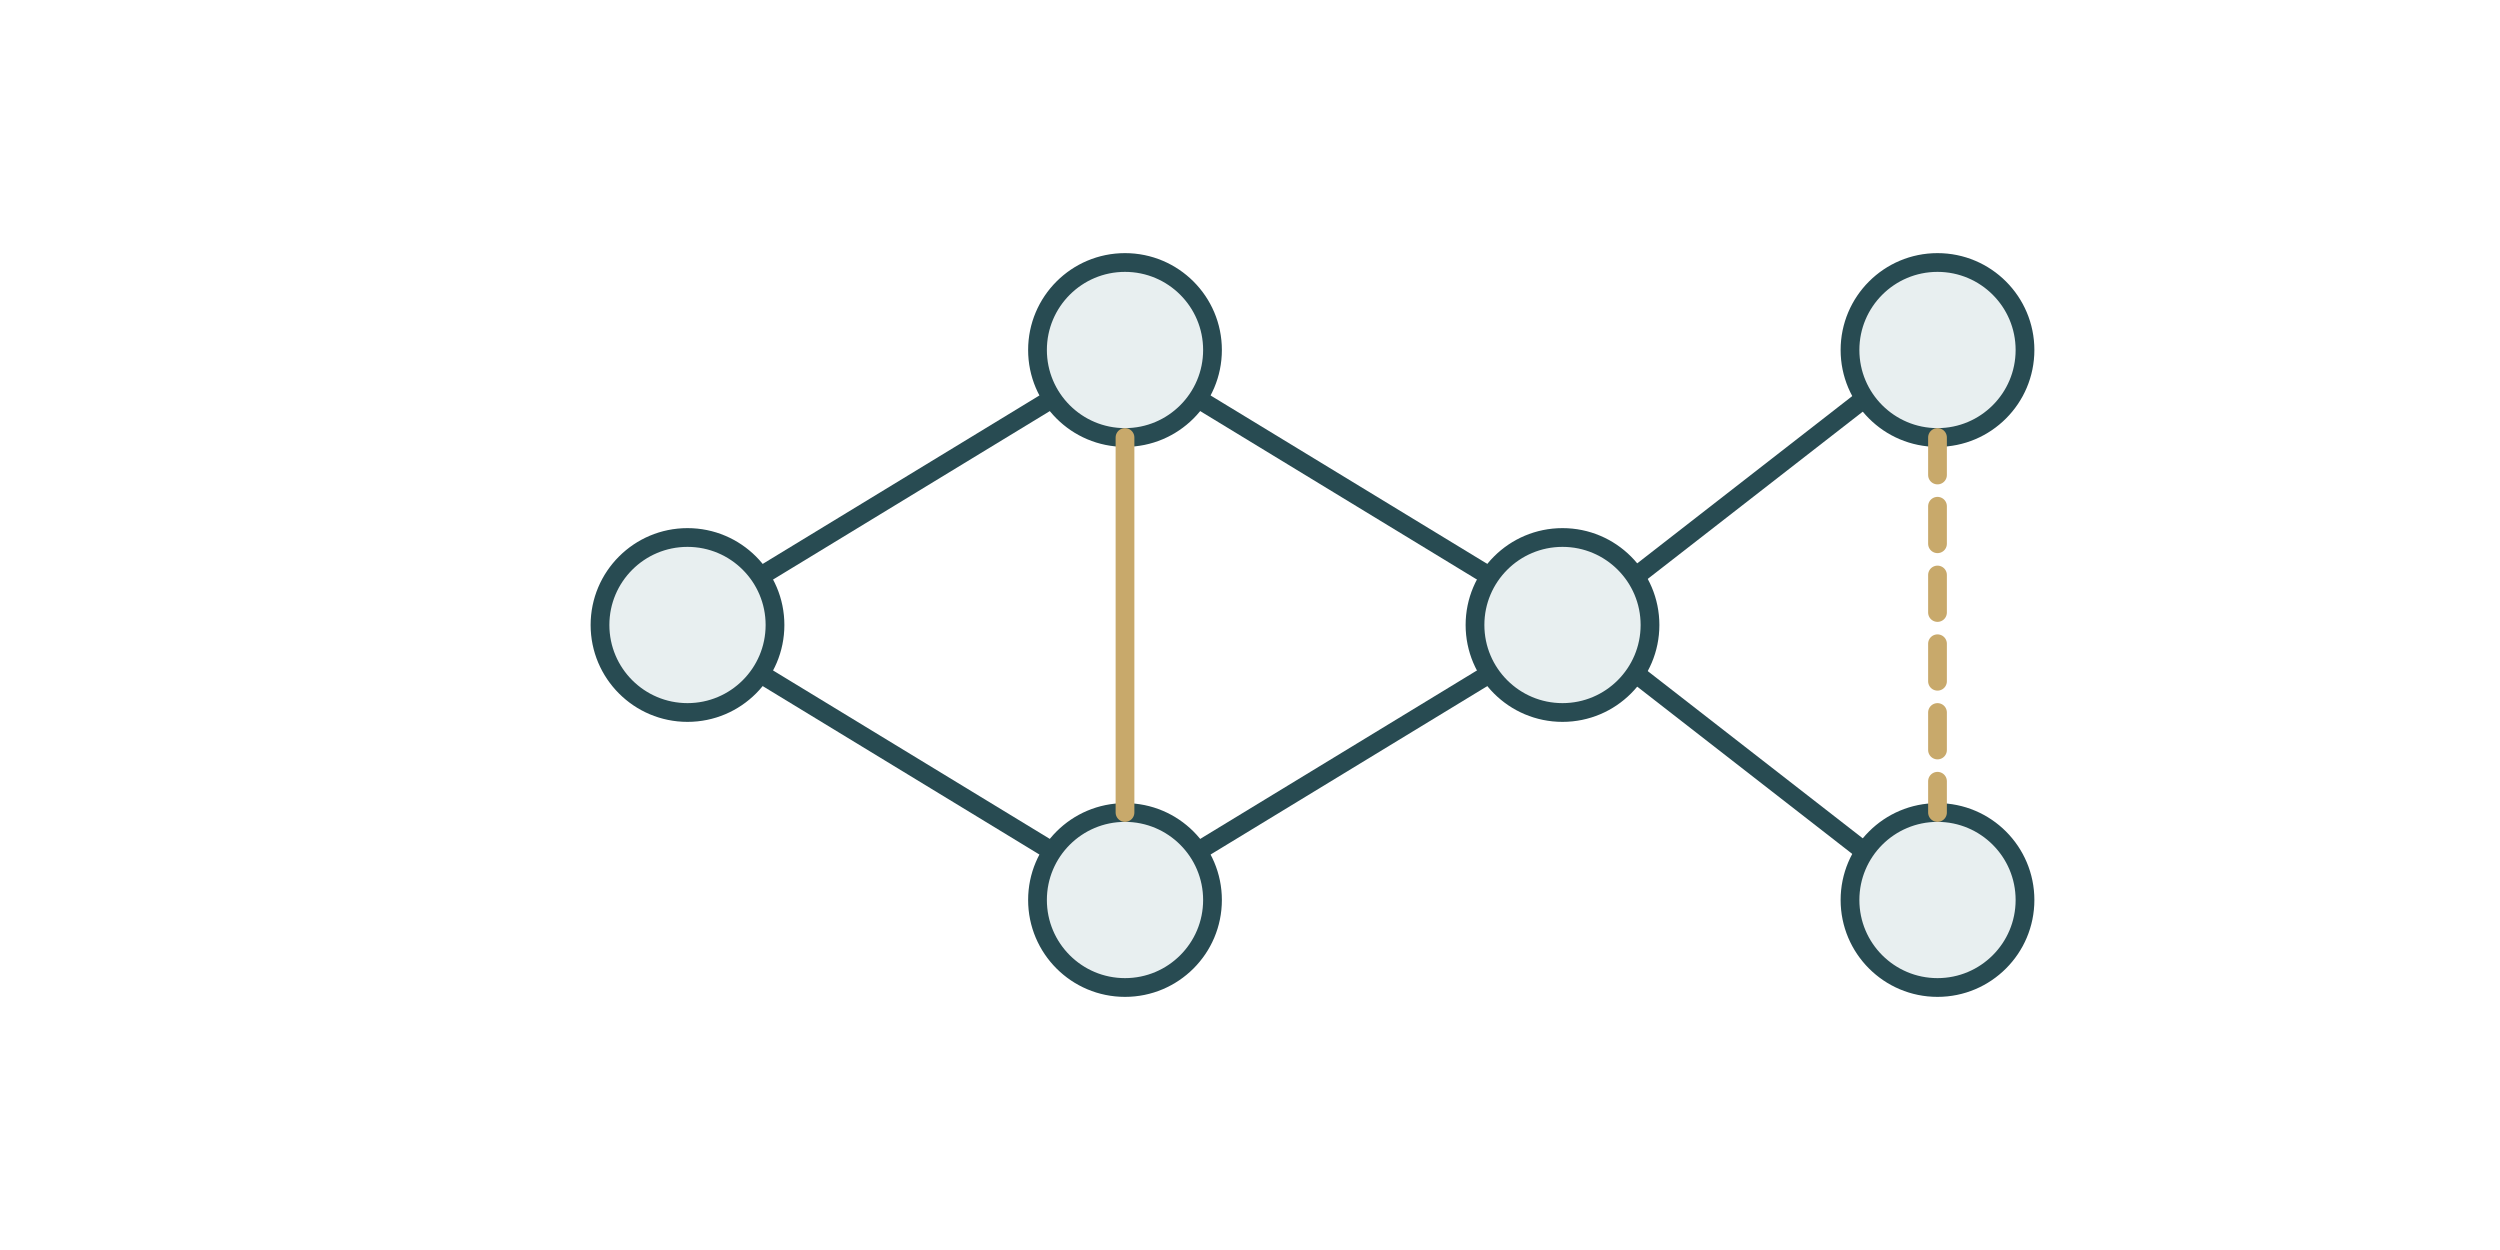
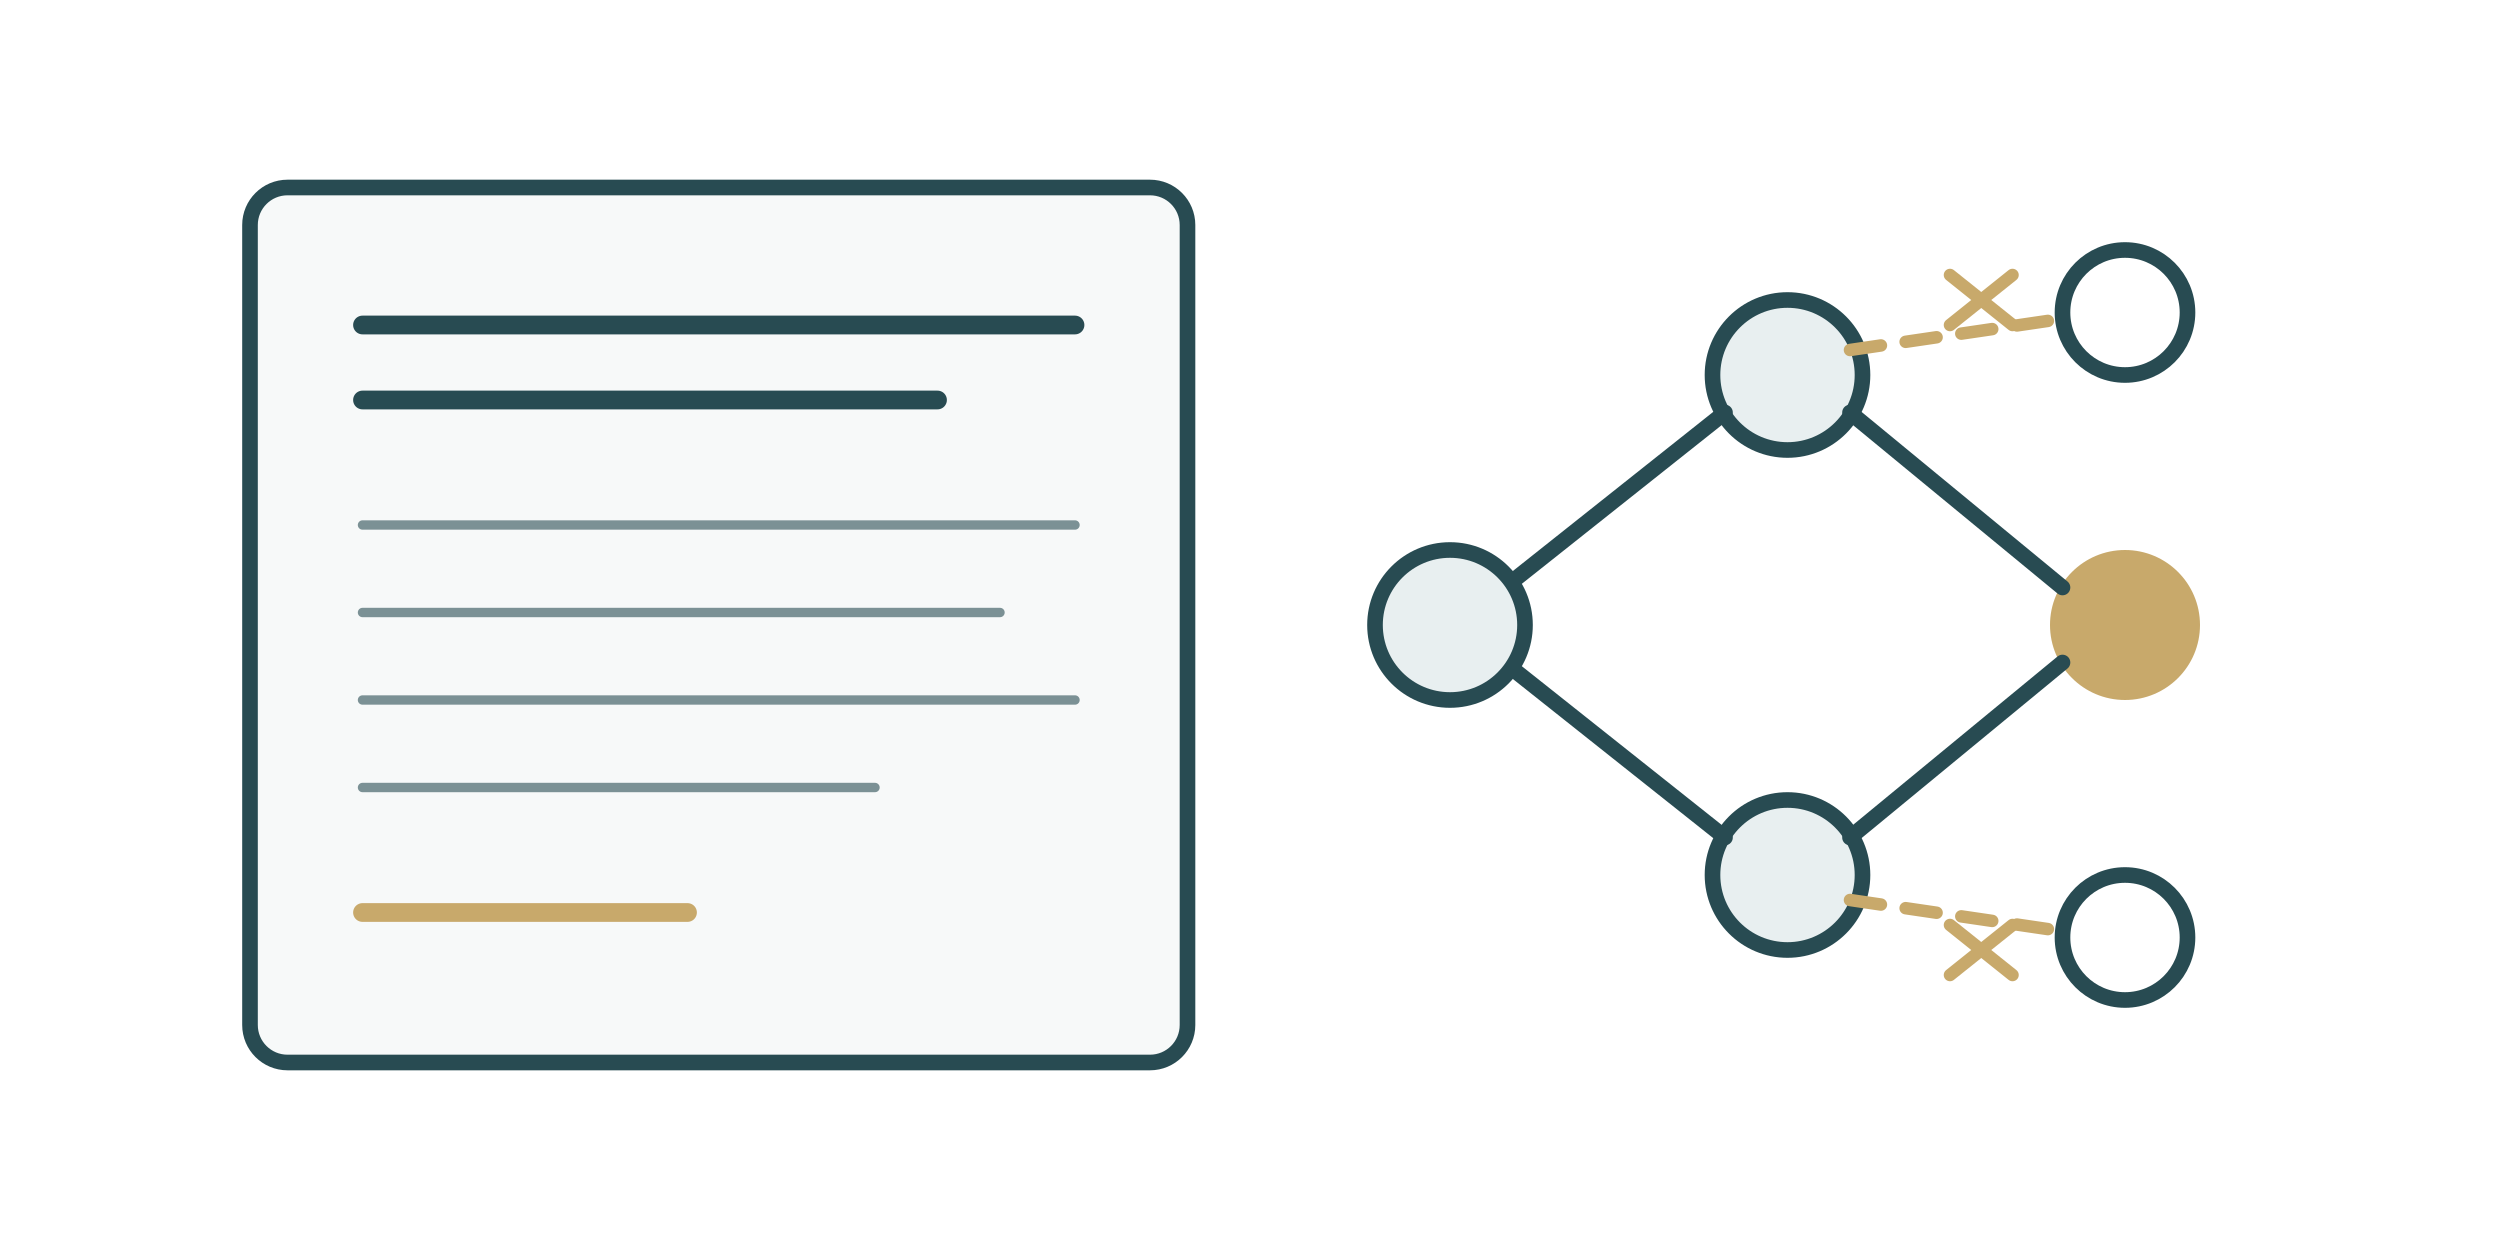
- <svg xmlns="http://www.w3.org/2000/svg" viewBox="0 0 400 200" role="img" aria-label="Graph network with a pruned connection">
+ <svg xmlns="http://www.w3.org/2000/svg" viewBox="0 0 400 200" font-family="Manrope, Arial, sans-serif" role="img" aria-label="Research paper with a pruned graph network">
  <rect width="400" height="200" fill="#ffffff" />
-   <g fill="none" stroke="#284b52" stroke-width="3" stroke-linecap="round" stroke-linejoin="round">
-     <circle cx="110" cy="100" r="14" fill="#e8eff0" />
-     <circle cx="180" cy="56" r="14" fill="#e8eff0" />
-     <circle cx="180" cy="144" r="14" fill="#e8eff0" />
-     <circle cx="250" cy="100" r="14" fill="#e8eff0" />
-     <circle cx="310" cy="56" r="14" fill="#e8eff0" />
-     <circle cx="310" cy="144" r="14" fill="#e8eff0" />
-     <path d="M122 92 L168 64 M122 108 L168 136 M192 64 L238 92 M192 136 L238 108 M262 92 L298 64 M262 108 L298 136" />
-     <path d="M310 70 V130" stroke="#c8a96b" stroke-dasharray="6 5" />
-     <path d="M180 70 V130" stroke="#c8a96b" />
+   <g fill="none" stroke="#284b52" stroke-width="2.5" stroke-linecap="round" stroke-linejoin="round">
+     <rect x="40" y="30" width="150" height="140" rx="6" fill="#f7f9f9" />
+     <path d="M58 52 H172 M58 64 H150" stroke-width="3" />
+     <path d="M58 84 H172 M58 98 H160 M58 112 H172 M58 126 H140" stroke-width="1.5" opacity="0.6" />
+     <path d="M58 146 H110" stroke="#c8a96b" stroke-width="3" />
+     <circle cx="232" cy="100" r="12" fill="#e8eff0" />
+     <circle cx="286" cy="60" r="12" fill="#e8eff0" />
+     <circle cx="286" cy="140" r="12" fill="#e8eff0" />
+     <circle cx="340" cy="100" r="12" fill="#c8a96b" stroke="none" />
+     <circle cx="340" cy="50" r="10" fill="#ffffff" />
+     <circle cx="340" cy="150" r="10" fill="#ffffff" />
+     <path d="M242 93 L276 66 M242 107 L276 134 M296 66 L330 94 M296 134 L330 106" />
+     <path d="M296 56 L330 51 M296 144 L330 149" stroke="#c8a96b" stroke-dasharray="5 4" stroke-width="2" />
+     <path d="M312 44 L322 52 M322 44 L312 52" stroke="#c8a96b" stroke-width="2" />
+     <path d="M312 148 L322 156 M322 148 L312 156" stroke="#c8a96b" stroke-width="2" />
  </g>
</svg>
